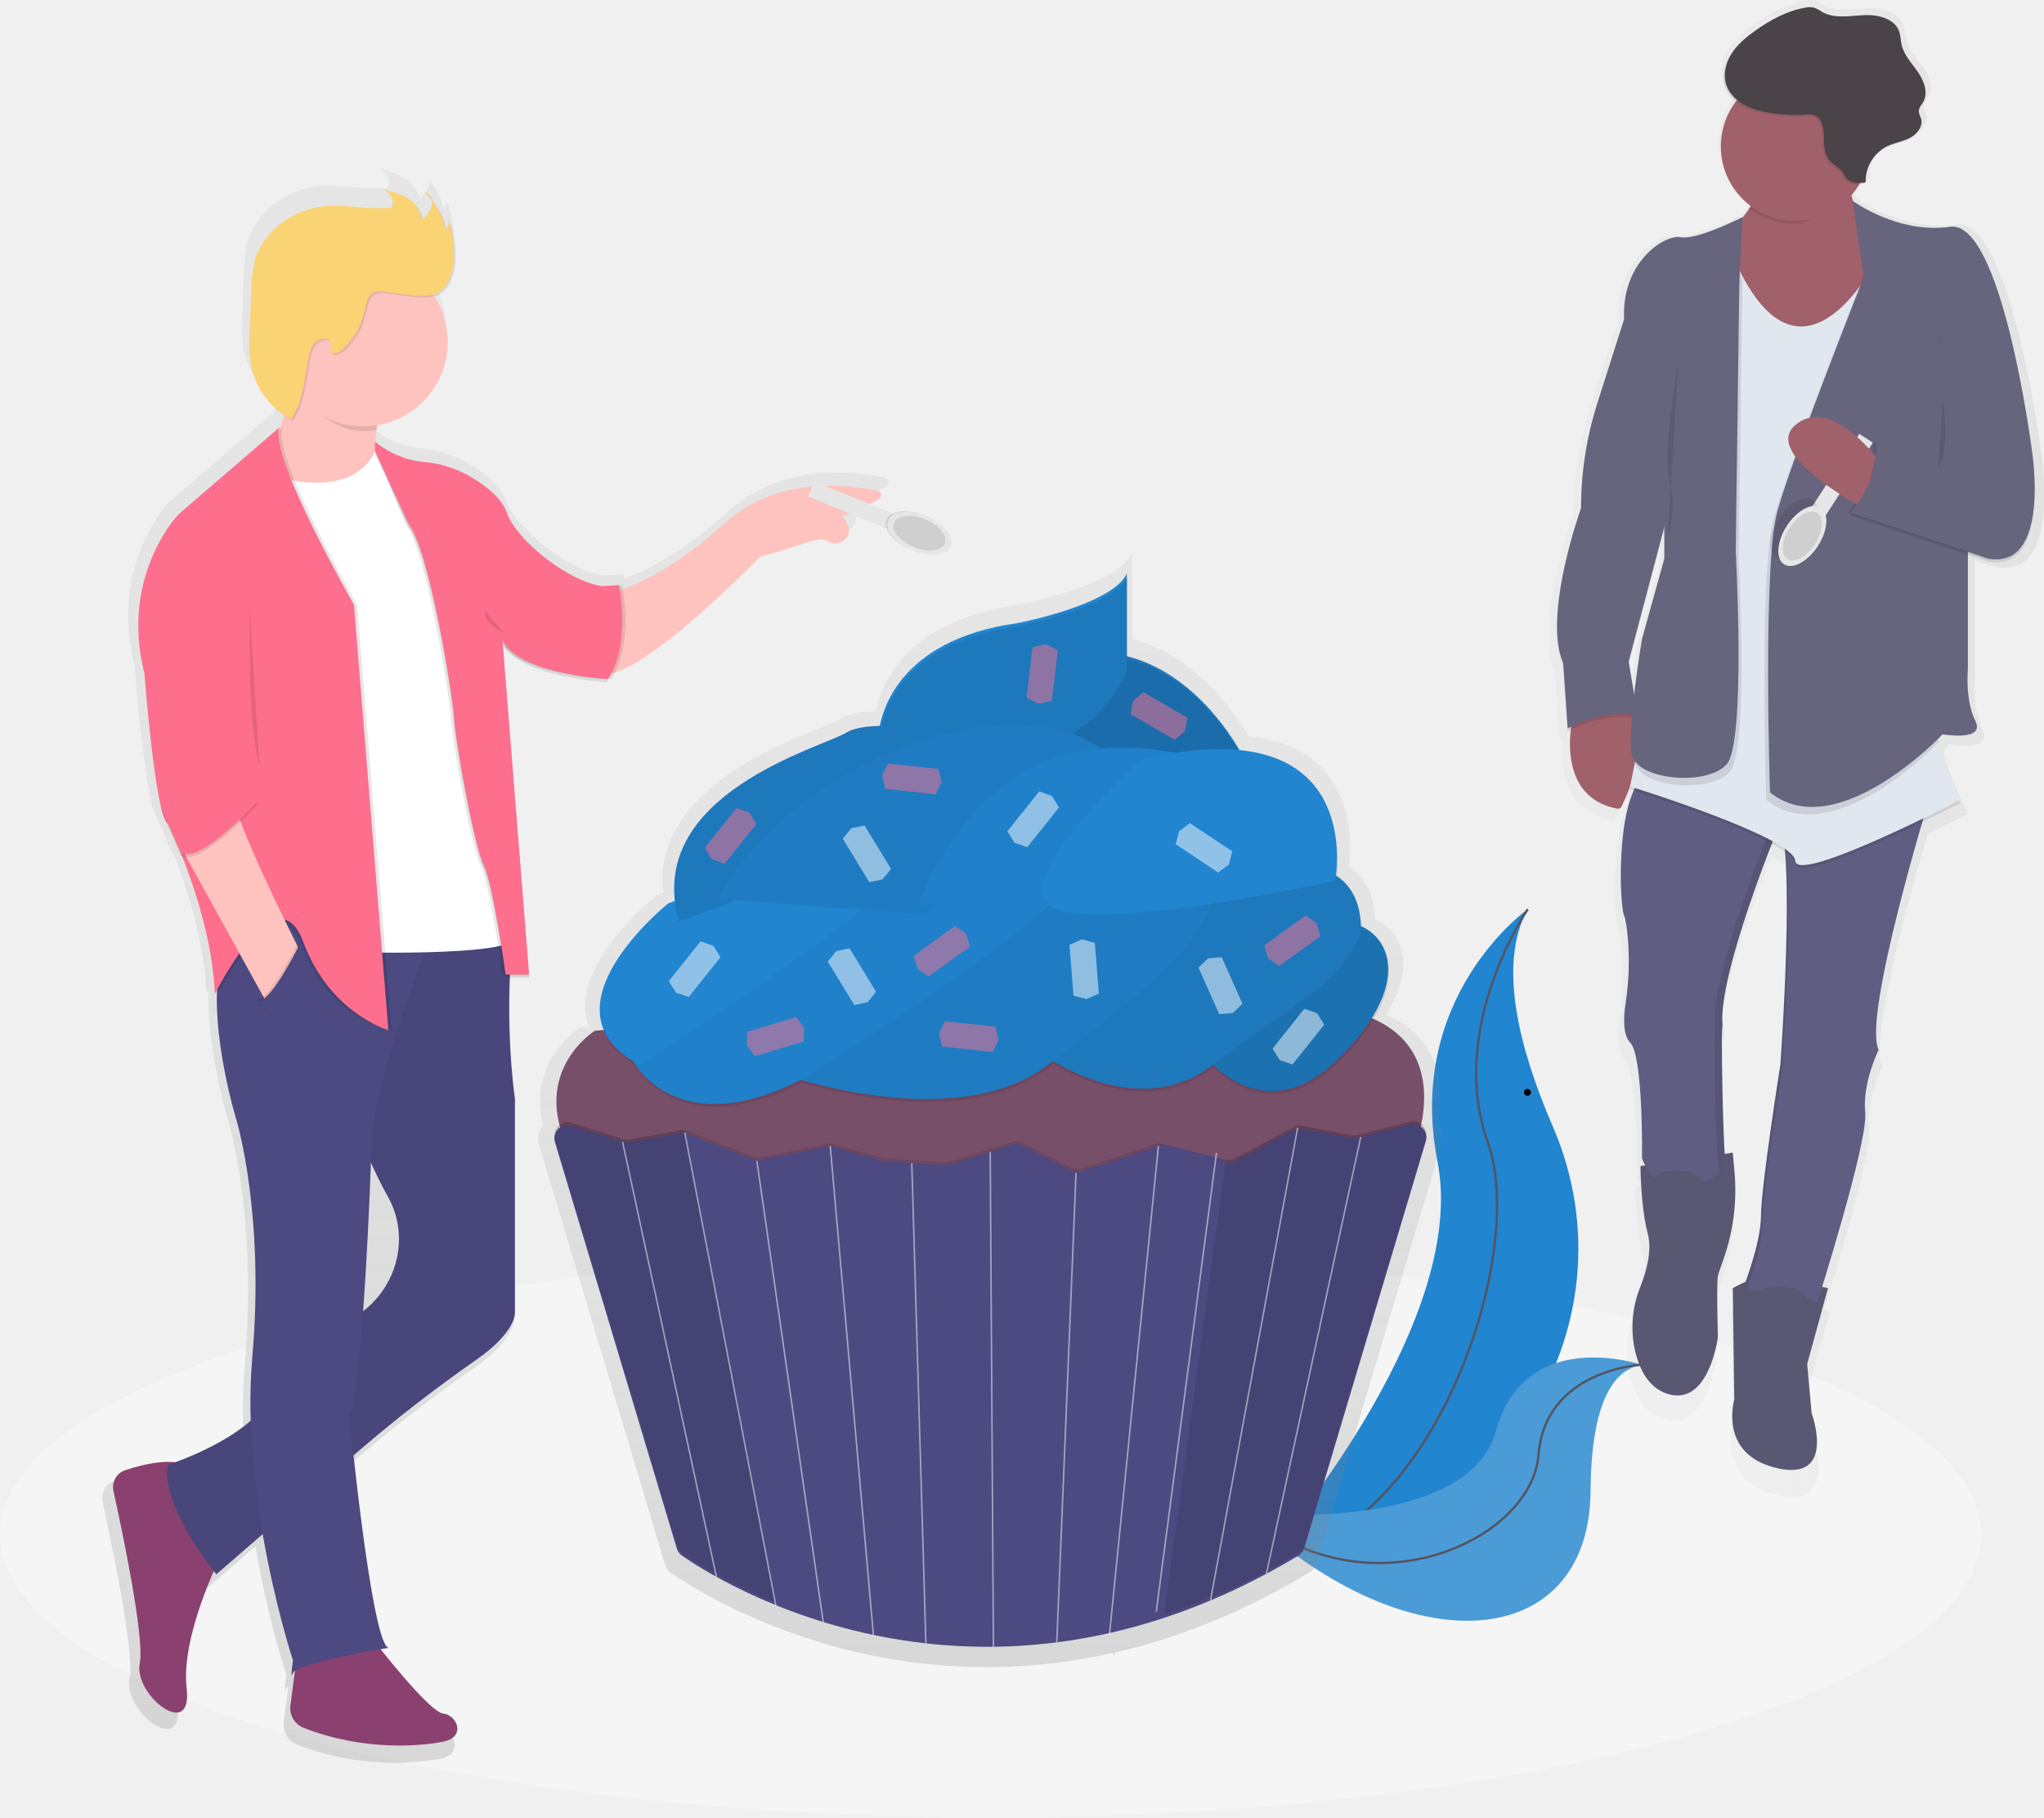
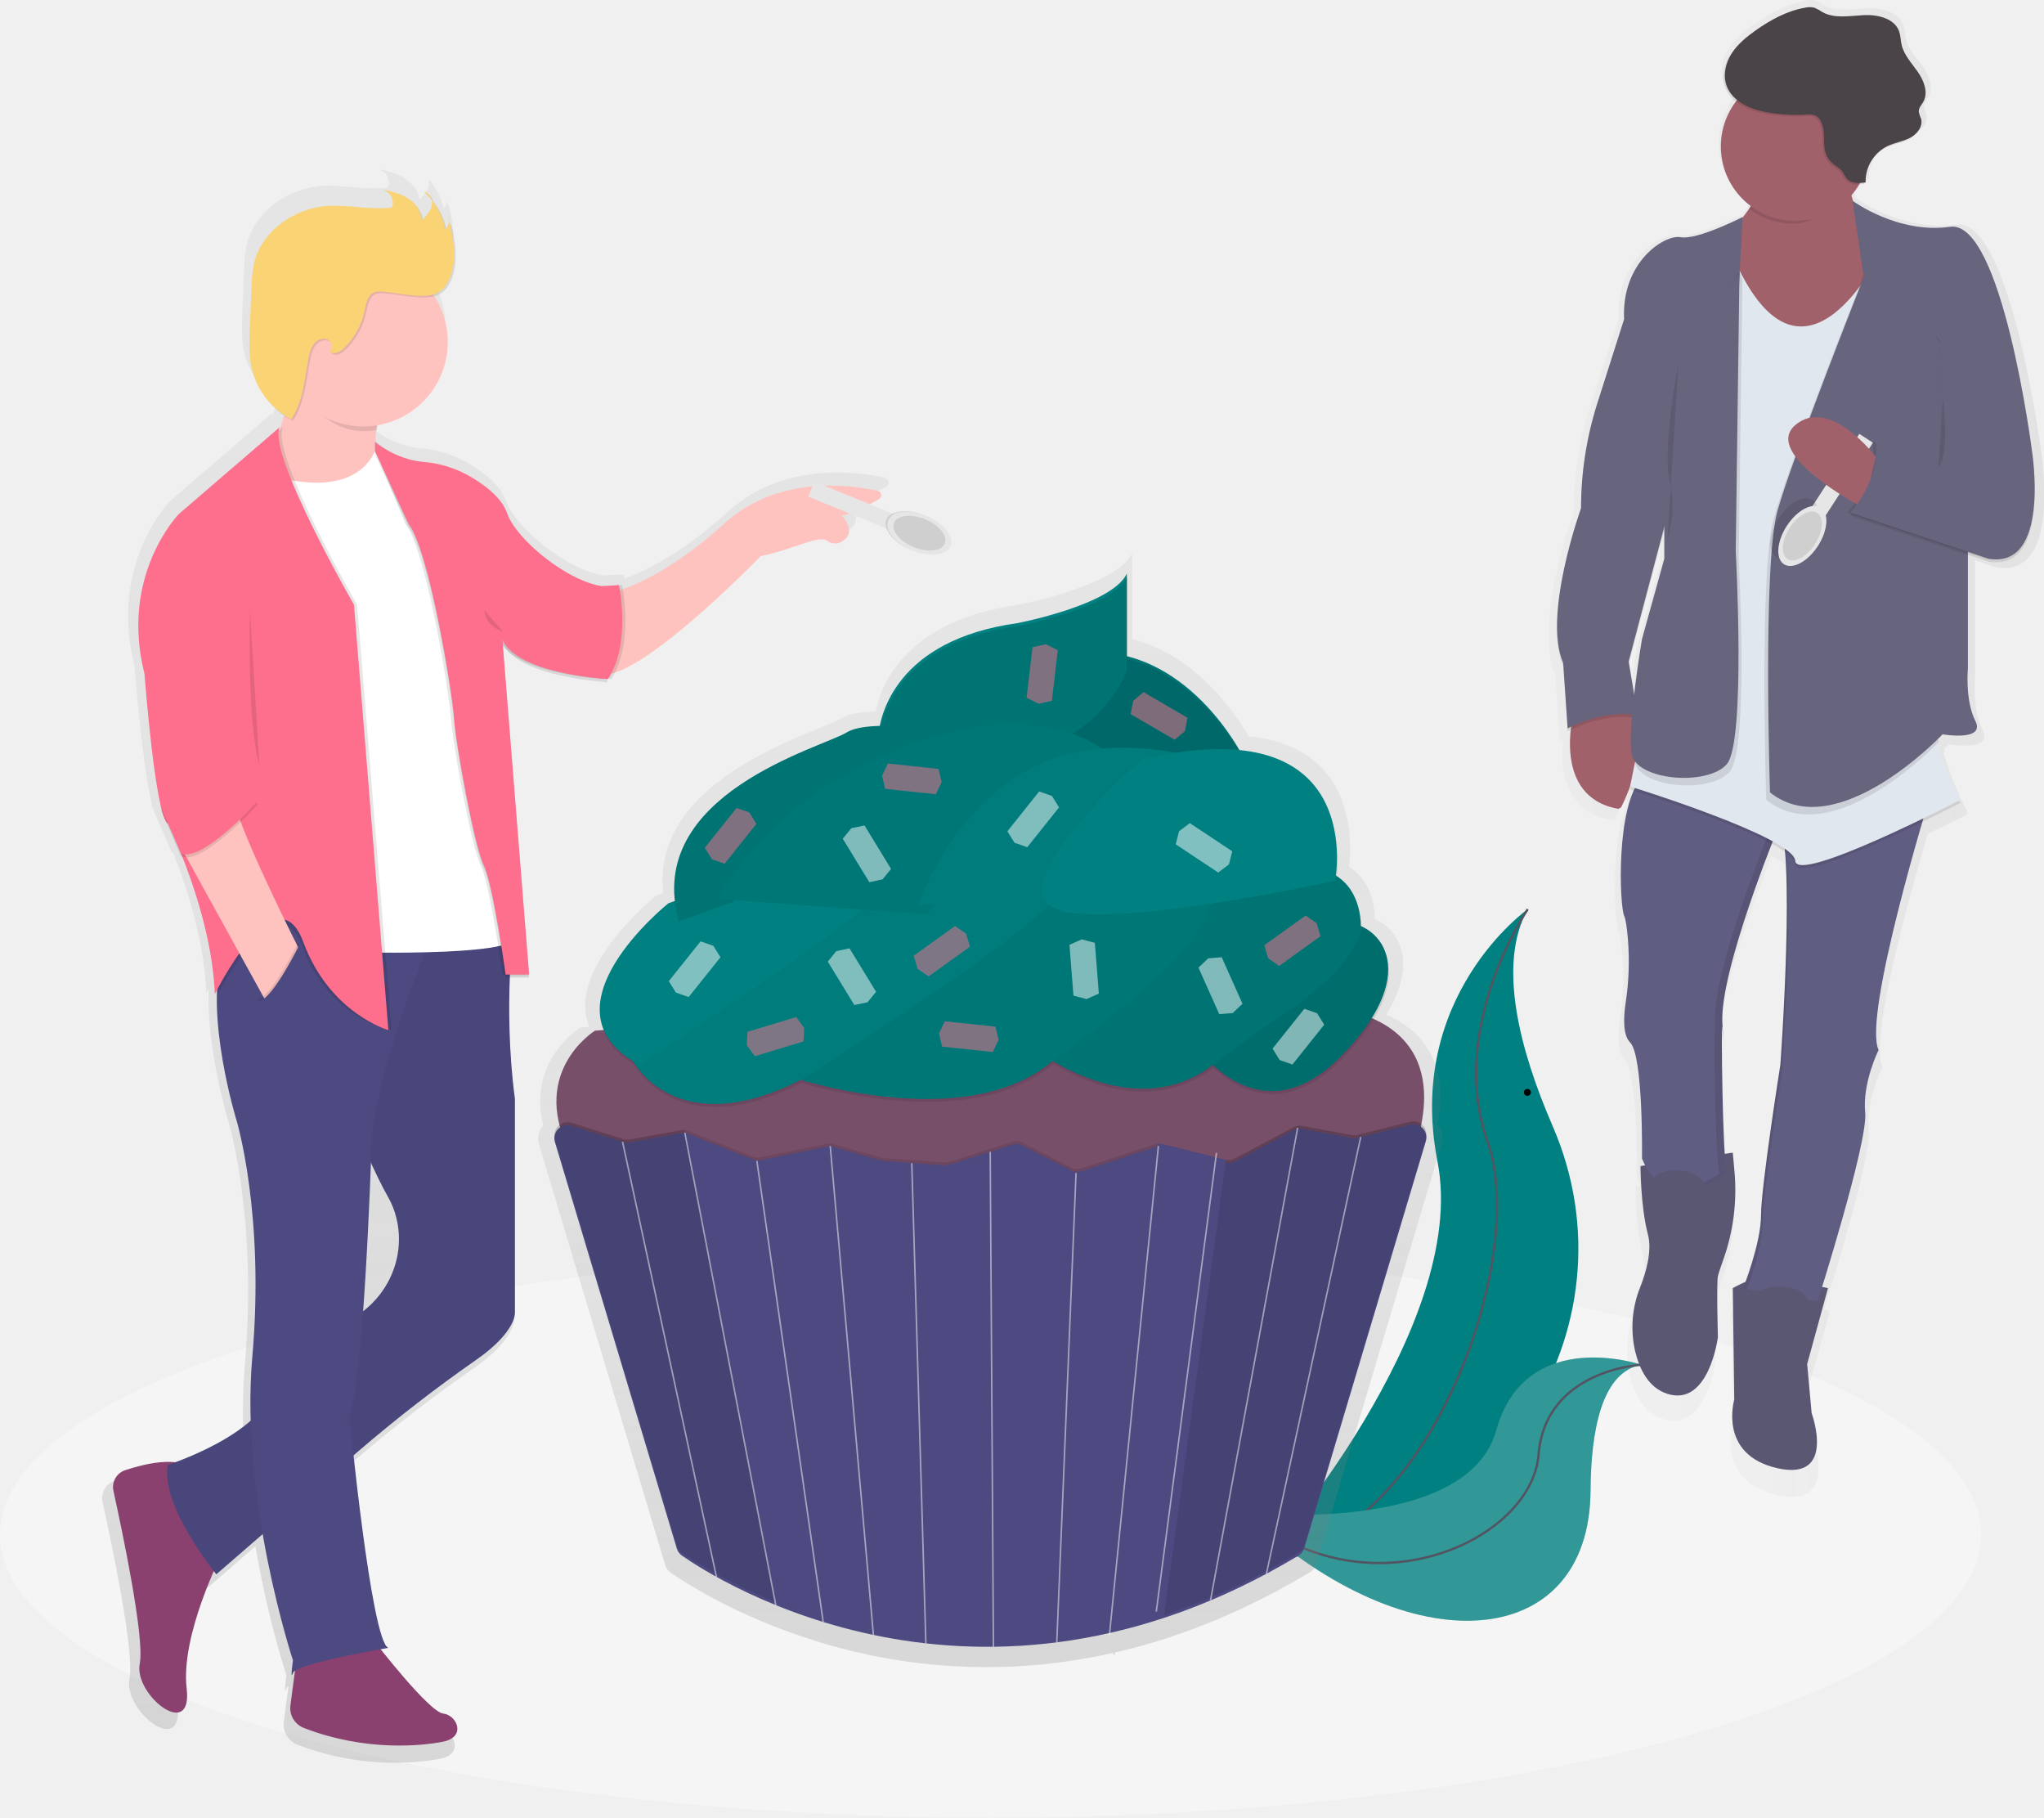
<svg xmlns="http://www.w3.org/2000/svg" xmlns:xlink="http://www.w3.org/1999/xlink" id="11567813-e781-4e7f-9d62-924af5cdcf5c" data-name="Layer 1" width="883.34" height="785.3" viewBox="0 0 883.34 785.3">
  <defs>
    <linearGradient id="de64225e-aed0-4729-9589-fefa50377364" x1="586.34" y1="777.6" x2="586.34" y2="296.43" gradientUnits="userSpaceOnUse">
      <stop offset="0" stop-color="gray" stop-opacity="0.25" />
      <stop offset="0.54" stop-color="gray" stop-opacity="0.12" />
      <stop offset="1" stop-color="gray" stop-opacity="0.1" />
    </linearGradient>
    <linearGradient id="c2d29fed-0e3c-4665-9fc2-6bc8bc700b9c" x1="665.58" y1="818.95" x2="665.58" y2="130.43" gradientTransform="matrix(-1, 0, 0, 1, 1038, 0)" xlink:href="#de64225e-aed0-4729-9589-fefa50377364" />
    <linearGradient id="c8cc5a91-18e5-403f-9b97-91f48ba2f890" x1="832.33" y1="380.69" x2="1046.36" y2="380.69" gradientTransform="matrix(-1, 0, 0, 1, 1874, 0)" xlink:href="#de64225e-aed0-4729-9589-fefa50377364" />
  </defs>
  <ellipse cx="428.11" cy="662.98" rx="428.11" ry="122.32" fill="#f5f5f5" />
-   <path d="M818.56,450.17s-53,37.48-39,109-74.44,171.26-74.44,171.26.76,0,2.18,0c95.73-.47,160.12-98.82,122-186.63C815.15,511.16,805.28,474,818.56,450.17Z" transform="translate(-158.33 -57.35)" fill="#2185d0" />
+   <path d="M818.56,450.17s-53,37.48-39,109-74.44,171.26-74.44,171.26.76,0,2.18,0c95.73-.47,160.12-98.82,122-186.63C815.15,511.16,805.28,474,818.56,450.17Z" transform="translate(-158.33 -57.35)" fill="#008080" />
  <path d="M818.56,450.17s-35,51.08-17.27,100.7-25.15,173-96.14,179.56" transform="translate(-158.33 -57.35)" fill="none" stroke="#535461" stroke-miterlimit="10" />
-   <path d="M867.76,647s-50.21-17.07-62.85,28.39S696.6,711,696.6,711s.54.53,1.57,1.48c69.29,64.64,147.12,58.84,147.54-11.15C845.87,675.32,850.57,650,867.76,647Z" transform="translate(-158.33 -57.35)" fill="#2185d0" />
+   <path d="M867.76,647s-50.21-17.07-62.85,28.39S696.6,711,696.6,711s.54.53,1.57,1.48c69.29,64.64,147.12,58.84,147.54-11.15C845.87,675.32,850.57,650,867.76,647Z" transform="translate(-158.33 -57.35)" fill="#008080" />
  <path d="M867.76,647s-50.21-17.07-62.85,28.39S696.6,711,696.6,711s.54.53,1.57,1.48c69.29,64.64,147.12,58.84,147.54-11.15C845.87,675.32,850.57,650,867.76,647Z" transform="translate(-158.33 -57.35)" fill="#f5f5f5" opacity="0.2" />
  <path d="M867.76,647s-41.58,1.93-44.54,38.92S750,755.8,696.6,711" transform="translate(-158.33 -57.35)" fill="none" stroke="#535461" stroke-miterlimit="10" />
  <path d="M779.61,543.22c3-15,2.31-36.85-22.23-47.49,13.12-21.09,6.95-36-4.91-41.29-.08-5.5-1.52-16.66-11.18-22.65,1.28-10.38,3.36-51.64-43.26-56.26-5.47-9.44-22.59-35-50.48-42.08v-37c-6.72,14.11-49,22.17-49,22.17-48.46,6.77-59.33,34.15-61.78,46.11-6.24.19-11.73,1-14.82,2.94-10.16,6.35-82.68,25.3-77,75.54-1,.34-1.94.68-2.91,1,0,0-39.67,31.65-29,56.82l-4,.29s-23,14.22-15.93,42.24a8.45,8.45,0,0,0-2,7.69l54.69,182.29A5.86,5.86,0,0,0,448,736.7c2.47,1.72,7.6,5.15,15.08,9.31l.06.29.33-.07a245.79,245.79,0,0,0,26.32,12.55l0,.21.33-.06c6.34,2.57,13.29,5.09,20.8,7.41l0,.16.33,0c6.95,2.13,14.37,4.09,22.22,5.75v.1l.33,0c7.37,1.55,15.13,2.83,23.23,3.75v0h.31a246.37,246.37,0,0,0,30,1.52v0h.67v0a246.48,246.48,0,0,0,28.06-2h.33v-.06q11.29-1.46,23.09-4.09l-.08.78.67.07.1-1q11.77-2.68,24-6.69l.33,0,0-.16q10.16-3.37,20.59-7.74l.33.06,0-.22q12.09-5.11,24.5-11.71l.33.07.06-.28q7-3.75,14.11-8a5.88,5.88,0,0,0,2.6-3.36l54.51-182.43a8.46,8.46,0,0,0-2-7.67Z" transform="translate(-158.33 -57.35)" fill="url(#de64225e-aed0-4729-9589-fefa50377364)" />
-   <path d="M695.81,384.81s-24.6-50.5-71.22-45.32,3.24,53.09,3.24,53.09S684.81,397.11,695.81,384.81Z" transform="translate(-158.33 -57.35)" fill="#2185d0" />
+   <path d="M695.81,384.81s-24.6-50.5-71.22-45.32,3.24,53.09,3.24,53.09S684.81,397.11,695.81,384.81Z" transform="translate(-158.33 -57.35)" fill="#008080" />
  <path d="M695.81,384.81s-24.6-50.5-71.22-45.32,3.24,53.09,3.24,53.09S684.81,397.11,695.81,384.81Z" transform="translate(-158.33 -57.35)" opacity="0.1" />
-   <path d="M537.84,376.39s0-.66.12-1.82c.83-8.09,7.46-40.67,60.09-48,0,0,40.79-7.77,47.26-21.37v41.44s-8.42,29.14-50.5,38.85S537.84,376.39,537.84,376.39Z" transform="translate(-158.33 -57.35)" fill="#2185d0" />
+   <path d="M537.84,376.39s0-.66.12-1.82c.83-8.09,7.46-40.67,60.09-48,0,0,40.79-7.77,47.26-21.37v41.44s-8.42,29.14-50.5,38.85S537.84,376.39,537.84,376.39Z" transform="translate(-158.33 -57.35)" fill="#008080" />
  <path d="M415.47,502.64S385,521.42,406.4,558.32s361.28,0,361.28,0,22-45.32-17.48-61.51S415.47,502.64,415.47,502.64Z" transform="translate(-158.33 -57.35)" fill="#784f69" />
  <path d="M746.75,458.74c-.08-5.3-1.47-16-10.78-21.82,1.23-10,3.25-49.77-41.69-54.22-5.28-9.1-21.76-33.78-48.65-40.55V306.46c-6.47,13.6-47.26,21.37-47.26,21.37-46.7,6.53-57.18,32.91-59.53,44.43-6,.18-11.3,1-14.28,2.83-9.79,6.12-79.68,24.38-74.25,72.8-.94.32-1.87.66-2.8,1,0,0-55.1,44-15.15,68.31h0s18.39,35.29,72.13,8.09l.17-.11c20.24,5.81,74.47,18,106.66-6.37l2.31-1.75c12.8,7.63,43.13,21.58,68.91,1.75l.22-.17c10,9.41,30.35,21.39,54.81-3.07C766.86,486.31,761.17,465.2,746.75,458.74Z" transform="translate(-158.33 -57.35)" opacity="0.1" />
-   <path d="M675.74,509.76s26.55,39.49,61.51,4.53,20.07-58.27,0-58.92S675.74,509.76,675.74,509.76Z" transform="translate(-158.33 -57.35)" fill="#2185d0" />
+   <path d="M675.74,509.76s26.55,39.49,61.51,4.53,20.07-58.27,0-58.92S675.74,509.76,675.74,509.76Z" transform="translate(-158.33 -57.35)" fill="#008080" />
  <path d="M675.74,509.76s26.55,39.49,61.51,4.53,20.07-58.27,0-58.92S675.74,509.76,675.74,509.76Z" transform="translate(-158.33 -57.35)" opacity="0.15" />
-   <path d="M746.32,460.56s6.47-55-77-12.95-62.16,64.1-62.16,64.1,41.44,31.73,75.1,5.83S736.6,483.87,746.32,460.56Z" transform="translate(-158.33 -57.35)" fill="#2185d0" />
+   <path d="M746.32,460.56s6.47-55-77-12.95-62.16,64.1-62.16,64.1,41.44,31.73,75.1,5.83S736.6,483.87,746.32,460.56Z" transform="translate(-158.33 -57.35)" fill="#008080" />
  <path d="M746.32,460.56s6.47-55-77-12.95-62.16,64.1-62.16,64.1,41.44,31.73,75.1,5.83S736.6,483.87,746.32,460.56Z" transform="translate(-158.33 -57.35)" opacity="0.1" />
-   <path d="M682.22,443.72s-31.73-22-80.28,0S496.4,521.42,496.4,521.42,570.86,548,611,517.53,680.28,464.44,682.22,443.72Z" transform="translate(-158.33 -57.35)" fill="#2185d0" />
+   <path d="M682.22,443.72s-31.73-22-80.28,0S496.4,521.42,496.4,521.42,570.86,548,611,517.53,680.28,464.44,682.22,443.72Z" transform="translate(-158.33 -57.35)" fill="#008080" />
  <path d="M682.22,443.72s-31.73-22-80.28,0S496.4,521.42,496.4,521.42,570.86,548,611,517.53,680.28,464.44,682.22,443.72Z" transform="translate(-158.33 -57.35)" opacity="0.07" />
-   <path d="M616.83,440.49s-64.75-9.06-94.53,9.06S432,515.92,432,515.92s18.39,35.29,72.13,8.09C504.17,524,615.53,454.73,616.83,440.49Z" transform="translate(-158.33 -57.35)" fill="#2185d0" />
+   <path d="M616.83,440.49s-64.75-9.06-94.53,9.06S432,515.92,432,515.92s18.39,35.29,72.13,8.09C504.17,524,615.53,454.73,616.83,440.49Z" transform="translate(-158.33 -57.35)" fill="#008080" />
  <path d="M616.83,440.49s-64.75-9.06-94.53,9.06S432,515.92,432,515.92s18.39,35.29,72.13,8.09C504.17,524,615.53,454.73,616.83,440.49Z" transform="translate(-158.33 -57.35)" opacity="0.03" />
-   <path d="M447.19,447.61s-57.62,46-12.3,69.93c0,0,95.82-62.8,97.77-69.93C532.66,447.61,488,432.07,447.19,447.61Z" transform="translate(-158.33 -57.35)" fill="#2185d0" />
-   <path d="M572.8,373.8s-38.2-6.47-48.56,0-88.05,26.55-72.52,81.58L475,447S519.71,390.63,572.8,373.8Z" transform="translate(-158.33 -57.35)" fill="#2185d0" />
+   <path d="M447.19,447.61s-57.62,46-12.3,69.93c0,0,95.82-62.8,97.77-69.93C532.66,447.61,488,432.07,447.19,447.61Z" transform="translate(-158.33 -57.35)" fill="#008080" />
+   <path d="M572.8,373.8s-38.2-6.47-48.56,0-88.05,26.55-72.52,81.58L475,447S519.71,390.63,572.8,373.8Z" transform="translate(-158.33 -57.35)" fill="#008080" />
  <path d="M572.8,373.8s-38.2-6.47-48.56,0-88.05,26.55-72.52,81.58L475,447S519.71,390.63,572.8,373.8Z" transform="translate(-158.33 -57.35)" opacity="0.1" />
-   <path d="M636.25,382.22s-27.19-25.25-87.41-1.94-80.28,65.39-80.28,65.39l90.32,6.8S609.7,379.63,636.25,382.22Z" transform="translate(-158.33 -57.35)" fill="#2185d0" />
+   <path d="M636.25,382.22s-27.19-25.25-87.41-1.94-80.28,65.39-80.28,65.39l90.32,6.8S609.7,379.63,636.25,382.22Z" transform="translate(-158.33 -57.35)" fill="#008080" />
  <path d="M636.25,382.22s-27.19-25.25-87.41-1.94-80.28,65.39-80.28,65.39l90.32,6.8S609.7,379.63,636.25,382.22Z" transform="translate(-158.33 -57.35)" opacity="0.07" />
-   <path d="M678.33,385.45s-43.38-14.24-77,5.18-46,57.62-46,57.62l53.74-2.59S651.14,379.63,678.33,385.45Z" transform="translate(-158.33 -57.35)" fill="#2185d0" />
+   <path d="M678.33,385.45s-43.38-14.24-77,5.18-46,57.62-46,57.62l53.74-2.59S651.14,379.63,678.33,385.45Z" transform="translate(-158.33 -57.35)" fill="#008080" />
  <path d="M678.33,385.45s-43.38-14.24-77,5.18-46,57.62-46,57.62l53.74-2.59S651.14,379.63,678.33,385.45Z" transform="translate(-158.33 -57.35)" opacity="0.03" />
-   <path d="M735.31,437.9s14.89-75.75-83.52-52.44c0,0-55.93,49.21-40.26,62.8S735.31,437.9,735.31,437.9Z" transform="translate(-158.33 -57.35)" fill="#2185d0" />
+   <path d="M735.31,437.9s14.89-75.75-83.52-52.44c0,0-55.93,49.21-40.26,62.8S735.31,437.9,735.31,437.9Z" transform="translate(-158.33 -57.35)" fill="#008080" />
  <path d="M398.14,549.47l52.7,175.67a5.65,5.65,0,0,0,2.17,3c14.71,10.29,127.89,83.3,266.49,0a5.67,5.67,0,0,0,2.5-3.24l52.53-175.8a5.67,5.67,0,0,0-6.81-7.12l-22.82,5.7a5.67,5.67,0,0,1-2.4.08l-21.45-4a5.67,5.67,0,0,0-3.7.57l-25.46,13.58a5.67,5.67,0,0,1-4,.5L660.5,551.6a5.67,5.67,0,0,0-3.14.11l-31.81,10.41a5.67,5.67,0,0,1-4.35-.34L600.13,551a5.67,5.67,0,0,0-4.31-.36l-27.17,8.67a5.67,5.67,0,0,1-2.12.25l-26.16-1.83a5.67,5.67,0,0,1-1.16-.2l-20.76-5.93a5.67,5.67,0,0,0-2.69-.1L487,557.34a5.67,5.67,0,0,1-3.22-.28l-28-11.09a5.67,5.67,0,0,0-3.09-.31l-22.29,4a5.67,5.67,0,0,1-2.7-.17l-22.46-7.06A5.67,5.67,0,0,0,398.14,549.47Z" transform="translate(-158.33 -57.35)" opacity="0.1" />
  <path d="M398.14,550.76l52.7,175.67a5.65,5.65,0,0,0,2.17,3c14.71,10.29,127.89,83.3,266.49,0a5.67,5.67,0,0,0,2.5-3.24l52.53-175.8a5.67,5.67,0,0,0-6.81-7.12L744.92,549a5.67,5.67,0,0,1-2.4.08l-21.45-4a5.67,5.67,0,0,0-3.7.57l-25.46,13.58a5.67,5.67,0,0,1-4,.5l-27.38-6.84a5.67,5.67,0,0,0-3.14.11l-31.81,10.41a5.67,5.67,0,0,1-4.35-.34l-21.07-10.8a5.67,5.67,0,0,0-4.31-.36l-27.17,8.67a5.67,5.67,0,0,1-2.12.25L540.37,559a5.67,5.67,0,0,1-1.16-.2l-20.76-5.93a5.67,5.67,0,0,0-2.69-.1L487,558.63a5.67,5.67,0,0,1-3.22-.28l-28-11.09a5.67,5.67,0,0,0-3.09-.31l-22.29,4a5.67,5.67,0,0,1-2.7-.17l-22.46-7.06A5.67,5.67,0,0,0,398.14,550.76Z" transform="translate(-158.33 -57.35)" fill="#4d4981" />
  <polygon points="297.62 430.78 292.11 428.86 289.02 423.91 302.76 406.71 308.27 408.63 311.36 413.58 297.62 430.78" fill="#fff" opacity="0.5" />
  <polygon points="558.55 459.92 553.03 458 549.95 453.05 563.68 435.85 569.19 437.76 572.28 442.71 558.55 459.92" fill="#fff" opacity="0.5" />
  <polygon points="443.95 366.03 438.44 364.12 435.35 359.17 449.08 341.96 454.6 343.88 457.68 348.83 443.95 366.03" fill="#fff" opacity="0.5" />
  <polygon points="474.88 429.29 469.55 431.65 463.91 430.15 462.18 408.2 467.51 405.84 473.15 407.34 474.88 429.29" fill="#fff" opacity="0.5" />
  <polygon points="385.08 375.41 381.4 379.94 375.69 381.15 364.21 362.37 367.9 357.84 373.61 356.63 385.08 375.41" fill="#fff" opacity="0.5" />
  <polygon points="378.61 428.5 374.92 433.03 369.22 434.24 357.74 415.46 361.42 410.93 367.13 409.72 378.61 428.5" fill="#fff" opacity="0.5" />
  <polygon points="536.96 433.67 532.73 437.69 526.91 438.16 517.93 418.06 522.17 414.04 527.98 413.57 536.96 433.67" fill="#fff" opacity="0.5" />
  <polygon points="508.11 364.79 509.54 359.13 514.2 355.63 532.54 367.81 531.11 373.47 526.45 376.98 508.11 364.79" fill="#fff" opacity="0.5" />
  <polygon points="313.16 373.16 307.65 371.24 304.56 366.29 318.3 349.09 323.81 351 326.9 355.95 313.16 373.16" fill="#fd6f8d" opacity="0.5" />
  <polygon points="382.54 340.82 381.19 335.15 383.71 329.88 405.6 332.21 406.95 337.89 404.43 343.16 382.54 340.82" fill="#fd6f8d" opacity="0.5" />
  <polygon points="488.62 308.54 489.71 302.81 494.16 299.03 513.18 310.11 512.09 315.84 507.64 319.62 488.62 308.54" fill="#fd6f8d" opacity="0.5" />
  <polygon points="446.21 279.63 451.9 278.33 457.14 280.9 454.59 302.77 448.9 304.06 443.66 301.49 446.21 279.63" fill="#fd6f8d" opacity="0.5" />
  <polygon points="407.15 452.19 405.8 446.51 408.31 441.24 430.2 443.57 431.55 449.25 429.04 454.52 407.15 452.19" fill="#fd6f8d" opacity="0.5" />
  <polygon points="326.21 456.34 322.76 451.63 323.02 445.81 344.09 439.42 347.55 444.13 347.28 449.96 326.21 456.34" fill="#fd6f8d" opacity="0.5" />
  <polygon points="552.8 417.34 548.01 414.01 546.38 408.4 564.25 395.55 569.04 398.88 570.67 404.48 552.8 417.34" fill="#fd6f8d" opacity="0.5" />
  <polygon points="401.3 421.87 396.51 418.54 394.87 412.94 412.74 400.08 417.53 403.41 419.17 409.01 401.3 421.87" fill="#fd6f8d" opacity="0.5" />
  <path d="M452.73,545.66l-22.29,4a5.67,5.67,0,0,1-2.7-.17l-.37-.12,40.57,188-40.57-188-22.09-6.94a5.67,5.67,0,0,0-7.13,7l52.7,175.67a5.65,5.65,0,0,0,2.17,3c4.61,3.23,18.91,12.62,40.63,21.42l-39.29-204A5.66,5.66,0,0,0,452.73,545.66Z" transform="translate(-158.33 -57.35)" opacity="0.1" />
  <path d="M767.74,542l-22.82,5.7a5.67,5.67,0,0,1-2.4.08l-21.45-4a5.66,5.66,0,0,0-2,0L681.57,747.48l37.48-203.69a5.67,5.67,0,0,0-1.68.58l-25.46,13.58a5.67,5.67,0,0,1-3.79.55L661.4,755.06a280.26,280.26,0,0,0,44.15-19l40.89-188.75L705.54,736q6.94-3.7,14-7.92a5.67,5.67,0,0,0,2.5-3.24l52.53-175.8A5.67,5.67,0,0,0,767.74,542Z" transform="translate(-158.33 -57.35)" opacity="0.1" />
  <path d="M687.87,558.44,660.5,551.6a5.66,5.66,0,0,0-1.61-.16L638,761.58q11.5-2.61,23.44-6.52l26.72-196.56Z" transform="translate(-158.33 -57.35)" fill="#4d4981" />
  <g opacity="0.5">
    <rect x="447.32" y="548.5" width="0.65" height="192.29" transform="translate(-284.25 51.59) rotate(-12.18)" fill="#fff" />
    <rect x="499.39" y="557.95" width="0.65" height="201.19" transform="translate(-247.01 20.51) rotate(-8.19)" fill="#fff" />
    <rect x="473.66" y="544.79" width="0.65" height="207.96" transform="translate(-272.5 44.02) rotate(-10.9)" fill="#fff" />
    <rect x="526.13" y="552.08" width="0.65" height="212.05" transform="translate(-214.22 -8.45) rotate(-5.05)" fill="#fff" />
    <rect x="555.12" y="559.81" width="0.65" height="207.61" transform="translate(-177.58 -40.75) rotate(-1.68)" fill="#fff" />
    <rect x="586.67" y="554.95" width="0.65" height="213.91" transform="translate(-162.63 -53.52) rotate(-0.37)" fill="#fff" />
    <rect x="517.7" y="665.22" width="202.95" height="0.65" transform="translate(-229.51 1199.57) rotate(-87.65)" fill="#fff" />
    <rect x="542.25" y="657.79" width="212.28" height="0.65" transform="translate(-229.42 1180.31) rotate(-84.28)" fill="#fff" />
    <rect x="574.78" y="656.84" width="200.2" height="0.65" transform="matrix(0.13, -0.99, 0.99, 0.13, -225.62, 1179.91)" fill="#fff" />
    <rect x="596.61" y="646.43" width="207.48" height="0.65" transform="translate(-221.08 1160.76) rotate(-79.55)" fill="#fff" />
    <rect x="629.42" y="642.64" width="193.13" height="0.65" transform="translate(-214.09 1159.48) rotate(-77.81)" fill="#fff" />
  </g>
  <path d="M207.92,697.1c6-2,15-4.28,22.09-3.47,6.74-2.46,22.6-8.88,33.43-18.39a241,241,0,0,1,.71-28.24c5.54-63-6.92-104.49-6.92-104.49s-9.78-31.67-8.71-57.95c-.63,1.19-1,1.9-1,1.9-.86-22.67-8.58-46.13-14.36-60.74a4.88,4.88,0,0,1-.65-.24l-6.59-15.34a13.31,13.31,0,0,1-1.22-2.83l-1-2.43.31-.13c-.1-.4-.21-.82-.31-1.25h0c-4.13-17.47-7.28-58.9-7.28-58.9C205.33,301,231.63,274,231.63,274l44.63-38.41a5.66,5.66,0,0,0-.44,1.57l.37-.32c.63-1.8,1.32-4,2-6.44a33.93,33.93,0,0,1-4.46-3.77,34.27,34.27,0,0,1-10-17.85c-1.08-5.31-.87-10.78-.65-16.19l.74-18.52a58.81,58.81,0,0,1,1.1-10.8c3.37-14.74,18.43-25,33.54-25.65,4.81-.2,9.61.41,14.4.77a96.85,96.85,0,0,0,11.7.25,2.12,2.12,0,0,0,1.26-.33,1.85,1.85,0,0,0,.55-1.28,6.37,6.37,0,0,0-1.56-4.77,5.94,5.94,0,0,0-2-1.16l1.08.26a5.88,5.88,0,0,0-1.77-.95c3.86.91,7.81,1.86,11.13,4a14.38,14.38,0,0,1,2.6,2.19,11.35,11.35,0,0,1,3.76,7c1.73-1.69,3.39-3.55,4-5.87a5.93,5.93,0,0,0,0-2.84q.39.49.76,1c0-.1,0-.2-.07-.3a29.7,29.7,0,0,1,5.81,12,4.66,4.66,0,0,0,1.05-3.44c.22.68.43,1.37.62,2.07a4.79,4.79,0,0,0,.07-1.38,47.32,47.32,0,0,1,2.31,16.43c0,5.56-2.46,14.21-8.42,16.16-.3.1-.62.18-.94.25a37.35,37.35,0,0,1-25.19,57.05q-.14,1-.28,2.13l-.24,0c-.16,1.5-.29,3.08-.39,4.73a31.84,31.84,0,0,0,4.9,3.94A40.46,40.46,0,0,0,339.85,251a48.63,48.63,0,0,1,19.65,5.84c7.12,4,15,9.79,17.45,16.84,4.12,11.77,26.76,30,42,32.27l5.4-.31.39-.12v.1l1.32-.08.08,0v0l.35,0,0,.08,1.37-.08s.14.63.32,1.75c7.65-2.62,23.88-9.92,45-29.08,23.54-21.35,55.31-17.15,67.56-14.46a2.1,2.1,0,0,1,.56,3.89c-4.94,2.72-12.62,6.67-16.22,7.11,0,0,7.42,7.68-.46,11.78a5.67,5.67,0,0,1-5.93-.57c-3.79-2.77-14.33,3.51-29.59,6.78,0,0-43.08,44.58-64.45,51.48A30.74,30.74,0,0,1,423,347l-1.32-.11-.07.11h-.18l-.16,1.4s-33.25-1.75-44-13.82a17.32,17.32,0,0,1-2.11-2.25l11.56,145.48h-.11l.11,1.38h-8.5a320.62,320.62,0,0,0,2.28,53.63v94.8s.44,8.35-16.89,20.5A647.93,647.93,0,0,0,311,688.79l-2.1,1.82c3.19,29,9.86,83.08,15.42,85.1l-3.43.6c5.91,7.45,22.56,27.89,27.65,28.46,6.23.69,10.38,10.38,0,12.46-9.58,1.92-34.48,4.42-61.65-6.08a9.41,9.41,0,0,1-5.92-10l2-15.28a2.14,2.14,0,0,0-.88.93c-1.38,4.15,0-5.54,0-5.54a433,433,0,0,1-13.38-55.84l-20.52,17.78s-.42-.51-1.13-1.43c-5,11.44-14,34.81-12,51.95,2.77,23.53-23.53,2.77-20.76-11.07,2.24-11.2-7.75-58.64-11.65-76.34A7.89,7.89,0,0,1,207.92,697.1Z" transform="translate(-158.33 -57.35)" fill="url(#c2d29fed-0e3c-4665-9fc2-6bc8bc700b9c)" />
  <path d="M422.79,313.2s19.6-3.38,48.65-29.73c23-20.85,54-16.74,66-14.12a2,2,0,0,1,.55,3.79c-4.83,2.65-12.33,6.51-15.84,6.95,0,0,7.24,7.5-.45,11.51a5.54,5.54,0,0,1-5.79-.56c-3.7-2.7-14,3.43-28.89,6.62,0,0-58.11,60.14-71.62,50Z" transform="translate(-158.33 -57.35)" fill="#fec3be" />
  <path d="M322.78,231.44s-5.41,23,0,39.19L298.46,274,276.84,263.2V249s10.14-21.62,7.43-46.62Z" transform="translate(-158.33 -57.35)" fill="#fec3be" />
  <path d="M253.86,729.44S236.29,763.9,239,786.87s-23,2.7-20.27-10.81c2.19-10.93-7.57-57.26-11.37-74.54a7.7,7.7,0,0,1,5.12-9c8.13-2.67,21.72-6,28.56-.94C251.16,699,253.86,729.44,253.86,729.44Z" transform="translate(-158.33 -57.35)" fill="#8b416f" />
  <path d="M320.76,767.27s23,29.73,29.06,30.41,10.14,10.14,0,12.16c-9.35,1.87-33.67,4.32-60.2-5.94a9.19,9.19,0,0,1-5.78-9.78l3.81-28.88Z" transform="translate(-158.33 -57.35)" fill="#8b416f" />
  <path d="M358.6,451.72l22,2.94s-5.14,36.92.26,77.47V624.7s.43,8.15-16.49,20a632.65,632.65,0,0,0-51.24,39.71l-61.32,53.12s-24.33-29.73-20.95-47.3c0,0,40.54-12.84,45.95-33.79,3.1-12,18.82-22,31.69-28.35,16.58-8.19,25.62-26.8,21.08-44.72a34.48,34.48,0,0,0-3.45-8.69c-10.81-18.92-26.35-61.49-26.35-61.49l29.73-56.76Z" transform="translate(-158.33 -57.35)" fill="#4d4981" />
  <path d="M358.6,451.72l22,2.94s-5.14,36.92.26,77.47V624.7s.43,8.15-16.49,20a632.65,632.65,0,0,0-51.24,39.71l-61.32,53.12s-24.33-29.73-20.95-47.3c0,0,40.54-12.84,45.95-33.79,3.1-12,18.82-22,31.69-28.35,16.58-8.19,25.62-26.8,21.08-44.72a34.48,34.48,0,0,0-3.45-8.69c-10.81-18.92-26.35-61.49-26.35-61.49l29.73-56.76Z" transform="translate(-158.33 -57.35)" opacity="0.05" />
  <path d="M326.16,769.3s-39.87,6.76-41.22,10.81,0-5.41,0-5.41-23-69.6-17.57-131.09-6.76-102-6.76-102-14.19-45.95-6.08-72.3,93.25-14.87,93.25-14.87S318.05,524,318.73,557.13c0,0-3.38,100-9.46,111.49C309.27,668.62,318.73,766.6,326.16,769.3Z" transform="translate(-158.33 -57.35)" fill="#4d4981" />
  <path d="M321.43,249s-4.05,25-44.6,14.19l27,205.41s78.38,2.7,77.71-6.76L365.35,337.53Z" transform="translate(-158.33 -57.35)" fill="#fff" />
  <path d="M320.42,247.66s7.68,8.24,19.52,9.27a47.49,47.49,0,0,1,19.18,5.71c7,3.89,14.63,9.55,17,16.45,4.73,13.51,34.46,35.81,48,31.08l-4.73,40.54s-38.51-2-45.27-16.89l11.49,144.6H375.49s-5.41-39.19-9.46-47.3-12.16-52.7-12.84-63.52-10.81-73-19.6-83.79l-13.18-32.1Z" transform="translate(-158.33 -57.35)" opacity="0.1" />
  <path d="M320.42,249.69s9,7.57,20.87,8.59A47.49,47.49,0,0,1,360.47,264c7,3.89,14.63,9.55,17,16.45,4.73,13.51,34.46,35.81,48,31.08l-4.73,40.54s-38.51-2-45.27-16.89L387,479.76H376.84s-5.41-39.19-9.46-47.3-12.16-52.7-12.84-63.52-10.81-73-19.6-83.79l-14.53-31.42Z" transform="translate(-158.33 -57.35)" opacity="0.1" />
  <path d="M320.42,248.34s9,7.57,20.87,8.59a47.49,47.49,0,0,1,19.18,5.71c7,3.89,14.63,9.55,17,16.45,4.73,13.51,34.46,35.81,48,31.08l-4.73,40.54s-38.51-2-45.27-16.89L387,478.41H376.84s-5.41-39.19-9.46-47.3-12.16-52.7-12.84-63.52-10.81-73-19.6-83.79l-14.53-31.42Z" transform="translate(-158.33 -57.35)" fill="#fd6f8d" />
  <path d="M286,222.32c.88-6.4-.88-10.4-1.69-17.91l38.51,29.06s-.92,3.93-1.62,9.67a36.73,36.73,0,0,1-5.81.47C301.91,243.61,292.29,233.14,286,222.32Z" transform="translate(-158.33 -57.35)" opacity="0.1" />
  <circle cx="157.02" cy="147.74" r="36.49" fill="#fec3be" />
  <path d="M355.17,169.33a46.19,46.19,0,0,0-3-18.06,4.5,4.5,0,0,1-.77,5.83,28.91,28.91,0,0,0-9.17-16.24c2.6.42,3.93,3.65,3.3,6.21s-2.61,4.53-4.51,6.35c.22-3.87-2.33-7.47-5.57-9.6s-7.1-3-10.87-3.94a6.3,6.3,0,0,1,4.17,6.46,1.8,1.8,0,0,1-.54,1.25,2.07,2.07,0,0,1-1.23.33,94.57,94.57,0,0,1-11.42-.24,119.71,119.71,0,0,0-14.06-.75c-14.76.62-29.46,10.65-32.75,25a57.43,57.43,0,0,0-1.07,10.54L267,200.6c-.21,5.28-.42,10.63.64,15.81a33.49,33.49,0,0,0,17.21,22.74c5.3-7.68,5.77-17.55,7.61-26.7a13.51,13.51,0,0,1,2.29-5.9c1.33-1.66,3.67-2.71,5.65-1.92s2.84,3.82,1.19,5.17c1.42,1.73,4.22.44,5.85-1.1a31.56,31.56,0,0,0,9.16-16.35c.66-3.15,1.32-7,4.36-8.09a8.2,8.2,0,0,1,3.27-.22c6.43.44,16.49,3.1,22.73,1.06C352.77,183.2,355.17,174.76,355.17,169.33Z" transform="translate(-158.33 -57.35)" opacity="0.1" />
  <path d="M354.5,168.65a46.19,46.19,0,0,0-3-18.06,4.5,4.5,0,0,1-.77,5.83,28.91,28.91,0,0,0-9.17-16.24c2.6.42,3.93,3.65,3.3,6.21s-2.61,4.53-4.51,6.35c.22-3.87-2.33-7.47-5.57-9.6s-7.1-3-10.87-3.94a6.3,6.3,0,0,1,4.17,6.46,1.8,1.8,0,0,1-.54,1.25,2.07,2.07,0,0,1-1.23.33,94.57,94.57,0,0,1-11.42-.24,119.71,119.71,0,0,0-14.06-.75c-14.76.62-29.46,10.65-32.75,25A57.43,57.43,0,0,0,267,181.84l-.72,18.08c-.21,5.28-.42,10.63.64,15.81a33.49,33.49,0,0,0,17.21,22.74c5.3-7.68,5.77-17.55,7.61-26.7a13.51,13.51,0,0,1,2.29-5.9c1.33-1.66,3.67-2.71,5.65-1.92s2.84,3.82,1.19,5.17c1.42,1.73,4.22.44,5.85-1.1a31.56,31.56,0,0,0,9.16-16.35c.66-3.15,1.32-7,4.36-8.09a8.2,8.2,0,0,1,3.27-.22c6.43.44,16.49,3.1,22.73,1.06C352.09,182.53,354.5,174.08,354.5,168.65Z" transform="translate(-158.33 -57.35)" fill="#fad375" />
  <path d="M427.18,310.16s5.41,25-4.73,40.54l-5.74-.47,3.13-39.65Z" transform="translate(-158.33 -57.35)" opacity="0.1" />
  <path d="M425.83,310.16s5.41,25-4.73,40.54l-5.74-.47,3.13-39.65Z" transform="translate(-158.33 -57.35)" fill="#fd6f8d" />
  <path d="M280.55,241.92,237,279.42s-25.68,26.35-14.87,68.92c0,0,4.73,62.16,10.14,64.87,0,0,18.92,37.84,20.27,73.65,0,0,25.34-51,36.83-19.93s38.18,35.47,38.18,35.47L312.65,318.61S275.15,253.4,280.55,241.92Z" transform="translate(-158.33 -57.35)" opacity="0.1" />
  <path d="M279.2,241.92l-43.58,37.5s-25.68,26.35-14.87,68.92c0,0,4.73,62.16,10.14,64.87,0,0,18.92,37.84,20.27,73.65,0,0,26.69-53.72,38.18-22.64s36.83,38.18,36.83,38.18L311.3,318.61S273.8,253.4,279.2,241.92Z" transform="translate(-158.33 -57.35)" fill="#fd6f8d" />
  <path d="M259.27,400.37s-10.81-7.43-28.38,12.84l43.24,78.38,14.53-22S257.92,409.15,259.27,400.37Z" transform="translate(-158.33 -57.35)" fill="#fec3be" />
  <path d="M269.74,404.76s-23.91,26.86-33.24,22.55l-8.64-20.11,32.42-13.93Z" transform="translate(-158.33 -57.35)" opacity="0.1" />
  <path d="M269.74,403.41S245.83,430.27,236.5,426l-8.64-20.11,32.42-13.93Z" transform="translate(-158.33 -57.35)" fill="#fd6f8d" />
  <path d="M287.2,464.54s-11.38,23.33-17.46,24.69l8.78,10.14L291.36,475Z" transform="translate(-158.33 -57.35)" opacity="0.1" />
  <path d="M287.88,465.21s-11.38,23.33-17.46,24.69L279.2,500,292,475.71Z" transform="translate(-158.33 -57.35)" fill="#4d4981" />
  <path d="M266.36,321s-1.35,48.65,4.05,66.89" transform="translate(-158.33 -57.35)" opacity="0.1" />
  <path d="M375.83,330.43s-8.11-2.7-8.11-9.46" transform="translate(-158.33 -57.35)" opacity="0.1" />
  <g opacity="0.5">
    <path d="M827.65,331.62c-.06,6.39.7,12.3,2.76,16.93l2,29s.5-.28,1.41-.72c-1.21,11-.34,31.15,21.26,34.94a3.66,3.66,0,0,0,1.33-.66,98,98,0,0,0,4-9.21l.25.08-.25,1.24,1.6.5c-7.79,16.88-6,52-4.27,55.44.73,1.44,1.28,5.68,1.69,10.49a119.67,119.67,0,0,1-1,28c-1,6.39-1.3,14.23,2,17.49,6,5.92,5.33,51.33,5.33,51.33a32.84,32.84,0,0,0,1.39,3l-2.06.29s0,17.77,3.33,30.27c1.92,7.19-.8,16.56-3.45,23.22a46.94,46.94,0,0,0-2.31,28.27c1.95,8.14,6,16.26,14.43,18.93,18.67,5.92,22.67-25,22.67-25s-.67-23.69,0-27c.21-1,1.17-3.84,2.41-7.26a90.46,90.46,0,0,0,5-39l-.77-8.32-3.62.52c-.06-.86-.11-1.76-.16-2.7s-.09-1.62-.13-2.47-.08-1.72-.12-2.62-.08-1.81-.11-2.74q0-.7-.05-1.41c-.15-4.26-.28-8.81-.39-13.31,0-2-.09-4-.12-5.95,0-1.46-.05-2.91-.07-4.31q0-.7,0-1.4c0-2.3-.06-4.5-.07-6.53q0-.61,0-1.2,0-1.18,0-2.26,0-.54,0-1.06c0-.69,0-1.34,0-2s0-1.2,0-1.73,0-1,0-1.48c0-2.47.1-3.57.2-2.66.33,3,1.33,21.06,0-2-1.08-18.59,15.66-62.91,22.15-79.3a57.75,57.75,0,0,1,6,3.58c2.22,25.86-.83,75.43-1.81,90v.06c-.08,1.13-.14,2-.19,2.71v.12l-.05.72v.2l0,.21v.11s-8.67,54-8.67,66.47c0,9.63-4.75,23.56-6.93,29.44-3.17,1.38-5.74,2.8-5.74,2.8l.67,49.36s-7.33,24.35,19.33,30.27,15.33-24.35,15.33-24.35l-2-21.72,9.33-33.56-2.62-.53c5.54-17.7,20.38-66.4,19.29-77.12-1.22-12,4.77-25.08,5.84-27.3h0l.16-.34c-5.72-11.8,11.67-74,19.6-100.84,9.89-4.72,17.06-8.4,17.06-8.4s-.2-.37-.55-1l.55-.28a132.29,132.29,0,0,1-10.23-25.09l.57-.58-.43-1.21c1.36-1.31,2.1-2.08,2.1-2.08s19.33,3.29,14.67-5.92-3.33-23-3.33-23V299.41l9.33,3.07c17.55,2.89,20.69-16.71,20.6-31.74a116.66,116.66,0,0,0-1.26-17.62s-13.33-102-36.67-98.71c-21.86,3.08-41.08-9.71-43.43-11.35q-.43-1.32-.77-2.6a33,33,0,0,0,3.5-4.76c.73,0,1.47-.1,2.17-.18,0-.2,0-.39,0-.59l.67-.07a17.22,17.22,0,0,1,4.76-12.43,16.51,16.51,0,0,1,4.38-3c3.23-1.51,6.88-2,10.05-3.62a11.09,11.09,0,0,0,3-2.29c2-1.8,3.3-4.31,2.61-6.81-.31-1.11-1-2.13-1-3.28,0-1.6,1.25-2.88,2-4.29C994,95,992,89.82,989.25,86s-6.28-7.42-7.29-12c-.41-1.88-.38-3.86-1-5.69-2-5.93-9.66-7.7-16-7.37s-13.14,1.68-18.62-1.44A17.45,17.45,0,0,0,943,57.6a9.16,9.16,0,0,0-4.21,0c-8,1.39-15.37,5.36-22,10a50.64,50.64,0,0,0-7.46,6.1,27.44,27.44,0,0,0-4,4.77c-2.7,4.17-4,9.49-2.31,14.16a14.33,14.33,0,0,0,4.83,6.48,32.62,32.62,0,0,0,6.71,46.18,38.1,38.1,0,0,1-3.76,5.14v-.26s-20.33,10.2-27.67,8.88c-7.16-1.29-25.76,10.62-25.38,34.46,0,.6,0,1.22,0,1.84l-12,37.21a150.56,150.56,0,0,0-7.29,46.26S827.44,308.76,827.65,331.62Zm32.23,15.76,15.86-59.16v12.94l-10,35.54s-2,11.89-3.53,24.52Z" transform="translate(-158.33 -57.35)" fill="url(#c8cc5a91-18e5-403f-9b97-91f48ba2f890)" />
  </g>
  <path d="M907.17,555.35l.74,8.13a89.47,89.47,0,0,1-4.85,38.15c-1.19,3.35-2.12,6.11-2.32,7.1-.64,3.22,0,26.37,0,26.37s-3.86,30.23-21.87,24.44c-8.1-2.6-12-10.55-13.92-18.5a46.44,46.44,0,0,1,2.23-27.62c2.56-6.51,5.18-15.66,3.33-22.69-3.22-12.22-3.22-29.58-3.22-29.58Z" transform="translate(-158.33 -57.35)" fill="#5a5773" />
  <path d="M926.46,415.8s-25.08,61.1-23.79,83.6.32,4.82,0,1.93c-.57-5.15,0,56,1.93,63,0,0-26.37,19.29-36.66-6.43,0,0,.64-44.37-5.14-50.16-3.18-3.18-2.87-10.84-1.93-17.09a118.45,118.45,0,0,0,1-27.33c-.39-4.7-.93-8.84-1.63-10.25-1.93-3.86-3.86-47.59,7.72-59.81Z" transform="translate(-158.33 -57.35)" fill="#605d82" />
  <path d="M901.38,564.36c-1.93-7.07-2.5-68.18-1.93-63,.32,2.89,1.29,20.58,0-1.93s23.79-83.6,23.79-83.6l-56.11-21.58c.26-.33.53-.64.8-.93l58.52,22.51s-25.08,61.1-23.79,83.6.32,4.82,0,1.93c-.57-5.15,0,56,1.93,63,0,0-10.53,7.7-20.88,6.88C892.92,570.54,901.38,564.36,901.38,564.36Z" transform="translate(-158.33 -57.35)" opacity="0.1" />
  <path d="M948.32,613.88l-9,32.8,1.93,21.22s10.93,29.58-14.79,23.79-18.65-29.58-18.65-29.58l-.64-48.23s10.29-5.79,14.79-5.14S948.32,613.88,948.32,613.88Z" transform="translate(-158.33 -57.35)" fill="#5a5773" />
  <path d="M992.7,400.37S963.12,496.19,970.19,511c0,0-7.07,14.15-5.79,27s-20.58,81.67-20.58,81.67l-32.16-5.79s7.72-19.29,7.72-31.51,8.36-65,8.36-65,7.07-96.47-1.29-106.76Z" transform="translate(-158.33 -57.35)" fill="#605d82" />
  <g opacity="0.1">
    <path d="M928.95,418.42c5.33,21.84-.56,102.21-.56,102.21s-8.36,52.73-8.36,65c0,9.33-4.49,22.77-6.62,28.61l-1.74-.31s7.72-19.29,7.72-31.51,8.36-65,8.36-65S933.13,444,928.95,418.42Z" transform="translate(-158.33 -57.35)" />
    <path d="M970.19,511l-.16.33c-.05-.33-.1-.68-.13-1A7.11,7.11,0,0,0,970.19,511Z" transform="translate(-158.33 -57.35)" />
    <path d="M927.91,413.75a9.47,9.47,0,0,0-1.45-3.09l66.24-10.29s-.39,1.25-1.06,3.48Z" transform="translate(-158.33 -57.35)" />
  </g>
  <path d="M838.35,365.64s-9.65,36,19.29,41.16a3.52,3.52,0,0,0,1.29-.64s16.72-32.8,3.86-45.66Z" transform="translate(-158.33 -57.35)" fill="#a1616a" />
  <path d="M956.69,126.4s-1.93,27,19.29,39.87-45,48.23-45,48.23L896.23,159.2S911,161.13,920,135.41Z" transform="translate(-158.33 -57.35)" fill="#a1616a" />
  <path d="M970.83,168.2s-32.8,68.17-62.38,3.86L862.79,398.44s70.74,21.87,71.38,32.16,71.38-26.37,71.38-26.37-15.43-28.3-11.58-45.66S970.83,168.2,970.83,168.2Z" transform="translate(-158.33 -57.35)" opacity="0.1" />
  <path d="M970.83,166.92s-32.8,68.17-62.38,3.86L862.79,397.15S933.53,419,934.18,429.3s71.38-26.37,71.38-26.37-15.43-28.3-11.58-45.66S970.83,166.92,970.83,166.92Z" transform="translate(-158.33 -57.35)" fill="#e1e7ef" />
  <path d="M938.68,631.88s8.36-18.65-10.93-18.65S911.67,630,911.67,630Z" transform="translate(-158.33 -57.35)" fill="#5a5773" />
  <path d="M894.95,583.65s7.72-19.94-11.58-20.58-9.65,18-9.65,18Z" transform="translate(-158.33 -57.35)" fill="#5a5773" />
  <path d="M911.35,152.45s-19.61,10-26.69,8.68-25.72,10.93-24.44,35.37L848.6,233a148.9,148.9,0,0,0-7,45.21h0s-16.72,46.3-7.72,66.88l1.93,28.3S850.57,365,866,367.57l-3.86-23.15,17.36-65.6,28.94-70.1Z" transform="translate(-158.33 -57.35)" opacity="0.1" />
  <path d="M911.35,151.16s-19.61,10-26.69,8.68-25.72,10.93-24.44,35.37L848.6,231.68a148.9,148.9,0,0,0-7,45.21h0s-16.72,46.3-7.72,66.88l1.93,28.3s14.79-8.36,30.23-5.79l-3.86-23.15,17.36-65.6,28.94-70.1Z" transform="translate(-158.33 -57.35)" fill="#67647e" />
  <path d="M878.87,229.3V302l-9.65,34.73s-6.43,37.94-4.5,49.52,32.8,14.15,41.16,4.5,3.86-92,3.86-92l1.61-120.58-1.29-3.86Z" transform="translate(-158.33 -57.35)" opacity="0.1" />
  <path d="M877.58,226.08v72.67l-9.65,34.73s-6.43,37.94-4.5,49.52,32.8,14.15,41.16,4.5,3.86-92,3.86-92L910.06,175Z" transform="translate(-158.33 -57.35)" fill="#67647e" />
  <path d="M1007.17,286.54l-20.58,64,9.65,27.33s-45.66,48.23-74.6,25.08c0,0-3.22-98.4,3.22-121.55s37.3-101,37.3-101l6.43-20.58,34.08,19.29Z" transform="translate(-158.33 -57.35)" opacity="0.1" />
  <path d="M1008.78,283.32v63s-1.29,13.51,3.22,22.51-14.15,5.79-14.15,5.79-45.66,48.23-74.6,25.08c0,0-3.22-98.4,3.22-121.55s37.3-101,37.3-101l6.43-20.58,34.08,19.29Z" transform="translate(-158.33 -57.35)" fill="#67647e" />
  <rect x="929.99" y="262.04" width="45" height="7" transform="translate(1535.67 -445.97) rotate(123)" fill="#e6e6e6" />
  <ellipse cx="937.75" cy="288.24" rx="14.57" ry="8" transform="matrix(0.54, -0.84, 0.84, 0.54, 26.9, 860.32)" opacity="0.1" />
  <ellipse cx="937.28" cy="288.96" rx="14.57" ry="8" transform="translate(26.08 860.25) rotate(-57)" fill="#e6e6e6" />
  <ellipse cx="937.28" cy="288.96" rx="11.84" ry="6.5" transform="translate(26.08 860.25) rotate(-57)" opacity="0.1" />
  <path d="M958.94,145.37s19.61,14.47,42.12,11.25,35.37,96.47,35.37,96.47,8.36,51.45-18.65,46.95L958,280.1s12.86-13.51,10.93-30.87l28.94,11.58-1.29-55.31Z" transform="translate(-158.33 -57.35)" opacity="0.1" />
  <path d="M1035.14,251.81s8.36,51.45-18.65,46.95l-59.81-19.94s12.86-13.51,10.93-30.87l28.94,11.58Z" transform="translate(-158.33 -57.35)" opacity="0.1" />
  <path d="M969,254.73S949,228.34,934.19,241s29.55,35.89,29.55,35.89Z" transform="translate(-158.33 -57.35)" fill="#a1616a" />
  <path d="M958.94,144.09s19.61,14.47,42.12,11.25,35.37,96.47,35.37,96.47,8.36,51.45-18.65,46.95L958,278.82s12.86-13.51,10.93-30.87l28.94,11.58-1.29-55.31-32.8-27Z" transform="translate(-158.33 -57.35)" fill="#67647e" />
  <path d="M919.38,136.69l36.66-9s-1.91,2.16.32,10.61c-5.9,6.77-13.15,15.76-22.83,15.76a32,32,0,0,1-19.22-6.37A57.82,57.82,0,0,0,919.38,136.69Z" transform="translate(-158.33 -57.35)" opacity="0.1" />
  <circle cx="775.84" cy="63.26" r="32.16" fill="#a1616a" />
  <path d="M922,106.66c-7.46-1.27-15.66-4.58-18.16-11.72-1.6-4.57-.38-9.77,2.23-13.84s6.45-7.2,10.41-10c6.43-4.52,13.52-8.4,21.26-9.76a8.73,8.73,0,0,1,4.06,0,16.76,16.76,0,0,1,3.29,1.8c5.29,3.05,11.87,1.73,18,1.41s13.48,1.41,15.41,7.2c.6,1.79.56,3.72,1,5.56,1,4.5,4.39,8,7,11.75s4.62,8.82,2.42,12.86c-.75,1.37-2,2.63-2,4.19a13,13,0,0,0,1,3.21c.91,3.32-1.74,6.67-4.8,8.25s-6.58,2.07-9.7,3.54a17,17,0,0,0-9.47,15.74c-2.84.33-6.15.5-8.07-1.62-.86-.95-1.28-2.22-2.06-3.23-1-1.32-2.56-2.1-3.84-3.16-6.73-5.53-1.95-13.17-5.76-19.13-2-3.07-5.18-2.13-8.4-2.08A74.22,74.22,0,0,1,922,106.66Z" transform="translate(-158.33 -57.35)" opacity="0.1" />
  <path d="M922.63,106c-7.46-1.27-15.66-4.58-18.16-11.72-1.6-4.57-.38-9.77,2.23-13.84s6.45-7.2,10.41-10c6.43-4.52,13.52-8.4,21.26-9.76a8.73,8.73,0,0,1,4.06,0,16.76,16.76,0,0,1,3.29,1.8c5.29,3.05,11.87,1.73,18,1.41s13.48,1.41,15.41,7.2c.6,1.79.56,3.72,1,5.56,1,4.5,4.39,8,7,11.75s4.62,8.82,2.42,12.86c-.75,1.37-2,2.63-2,4.19a13,13,0,0,0,1,3.21c.91,3.32-1.74,6.67-4.8,8.25s-6.58,2.07-9.7,3.54a17,17,0,0,0-9.47,15.74c-2.84.33-6.15.5-8.07-1.62-.86-.95-1.28-2.22-2.06-3.23-1-1.32-2.56-2.1-3.84-3.16-6.73-5.53-1.95-13.17-5.76-19.13-2-3.07-5.18-2.13-8.4-2.08A74.22,74.22,0,0,1,922.63,106Z" transform="translate(-158.33 -57.35)" fill="#4a4347" />
  <path d="M883.69,214.19s-7.07,36.66-3.86,50.81a47.15,47.15,0,0,1-.84,24.92" transform="translate(-158.33 -57.35)" opacity="0.1" />
  <path d="M998,229.62s3.08,24.44-2.05,29.58" transform="translate(-158.33 -57.35)" opacity="0.1" />
  <path d="M818.42,530.81a1.5,1.5,0,0,0,0-3,1.5,1.5,0,0,0,0,3Z" transform="translate(-158.33 -57.35)" />
  <rect x="507.29" y="273.65" width="45" height="7" transform="translate(-14.36 -236.96) rotate(22.2)" fill="#e6e6e6" />
  <ellipse cx="554.85" cy="287.38" rx="8" ry="14.57" transform="translate(-79.18 635.19) rotate(-67.8)" opacity="0.1" />
  <ellipse cx="555.65" cy="287.7" rx="8" ry="14.57" transform="translate(-78.99 636.12) rotate(-67.8)" fill="#e6e6e6" />
  <ellipse cx="555.65" cy="287.7" rx="6.5" ry="11.84" transform="translate(-78.99 636.12) rotate(-67.8)" opacity="0.1" />
</svg>
